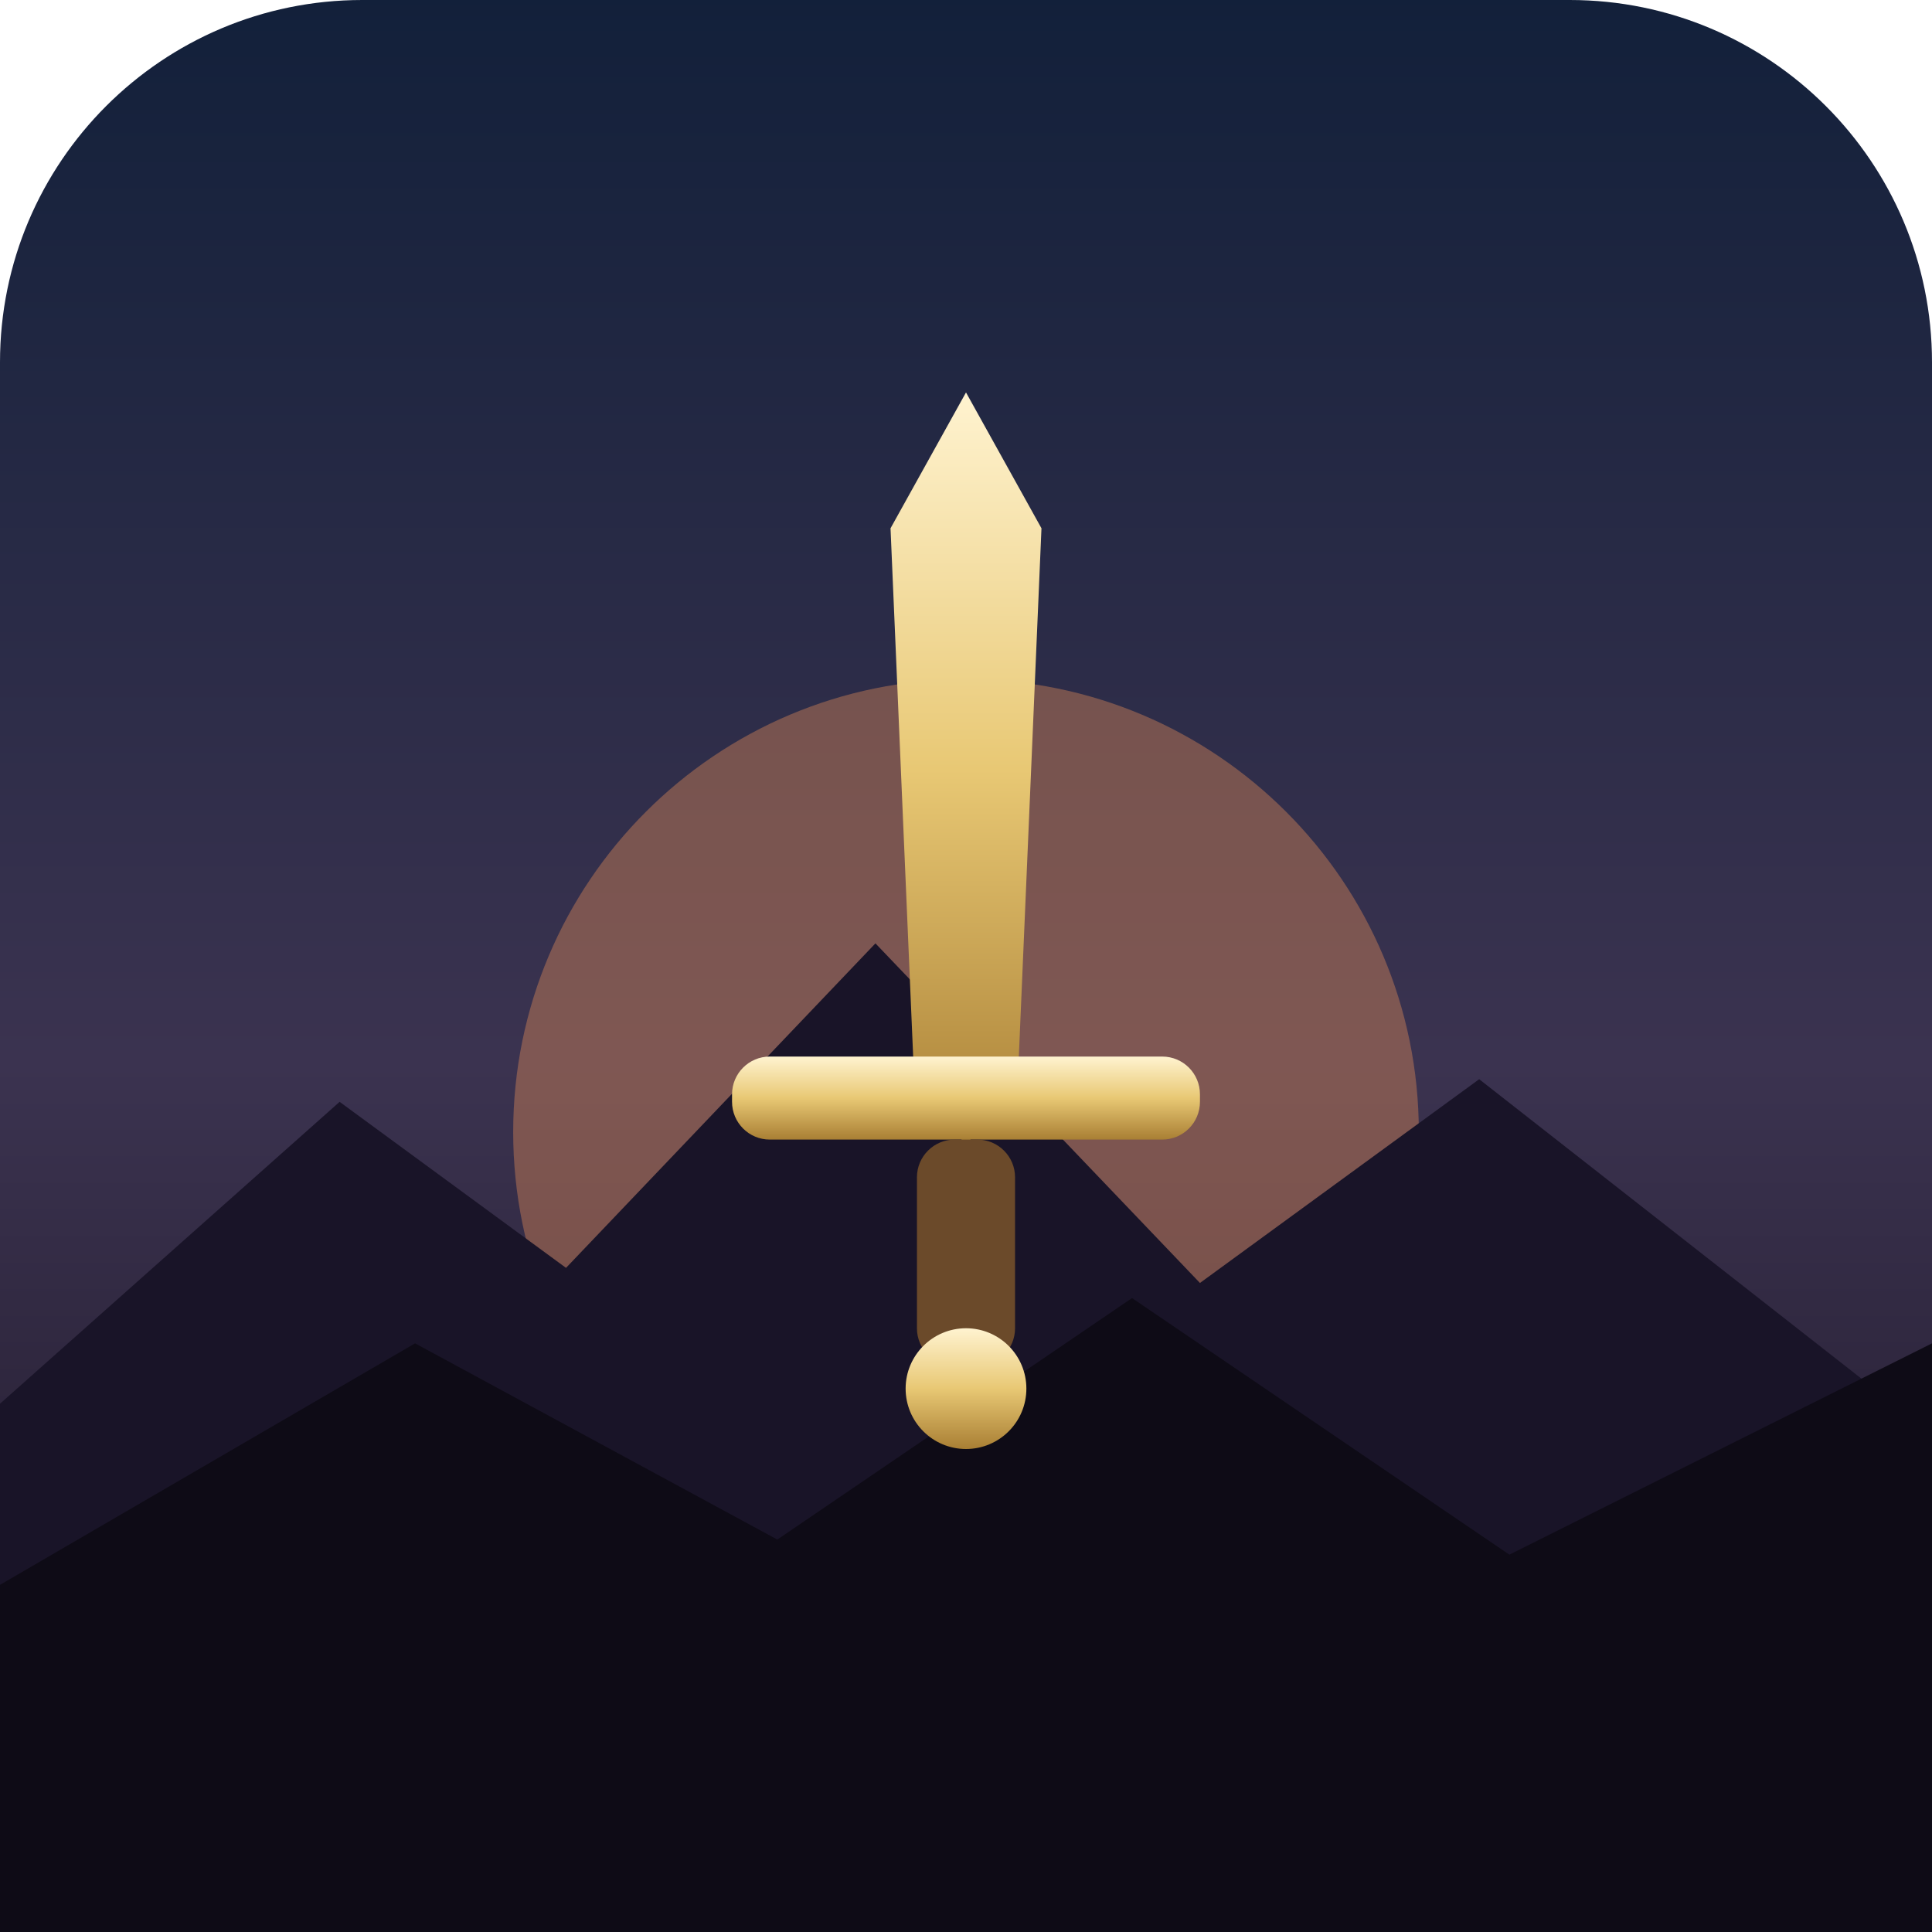
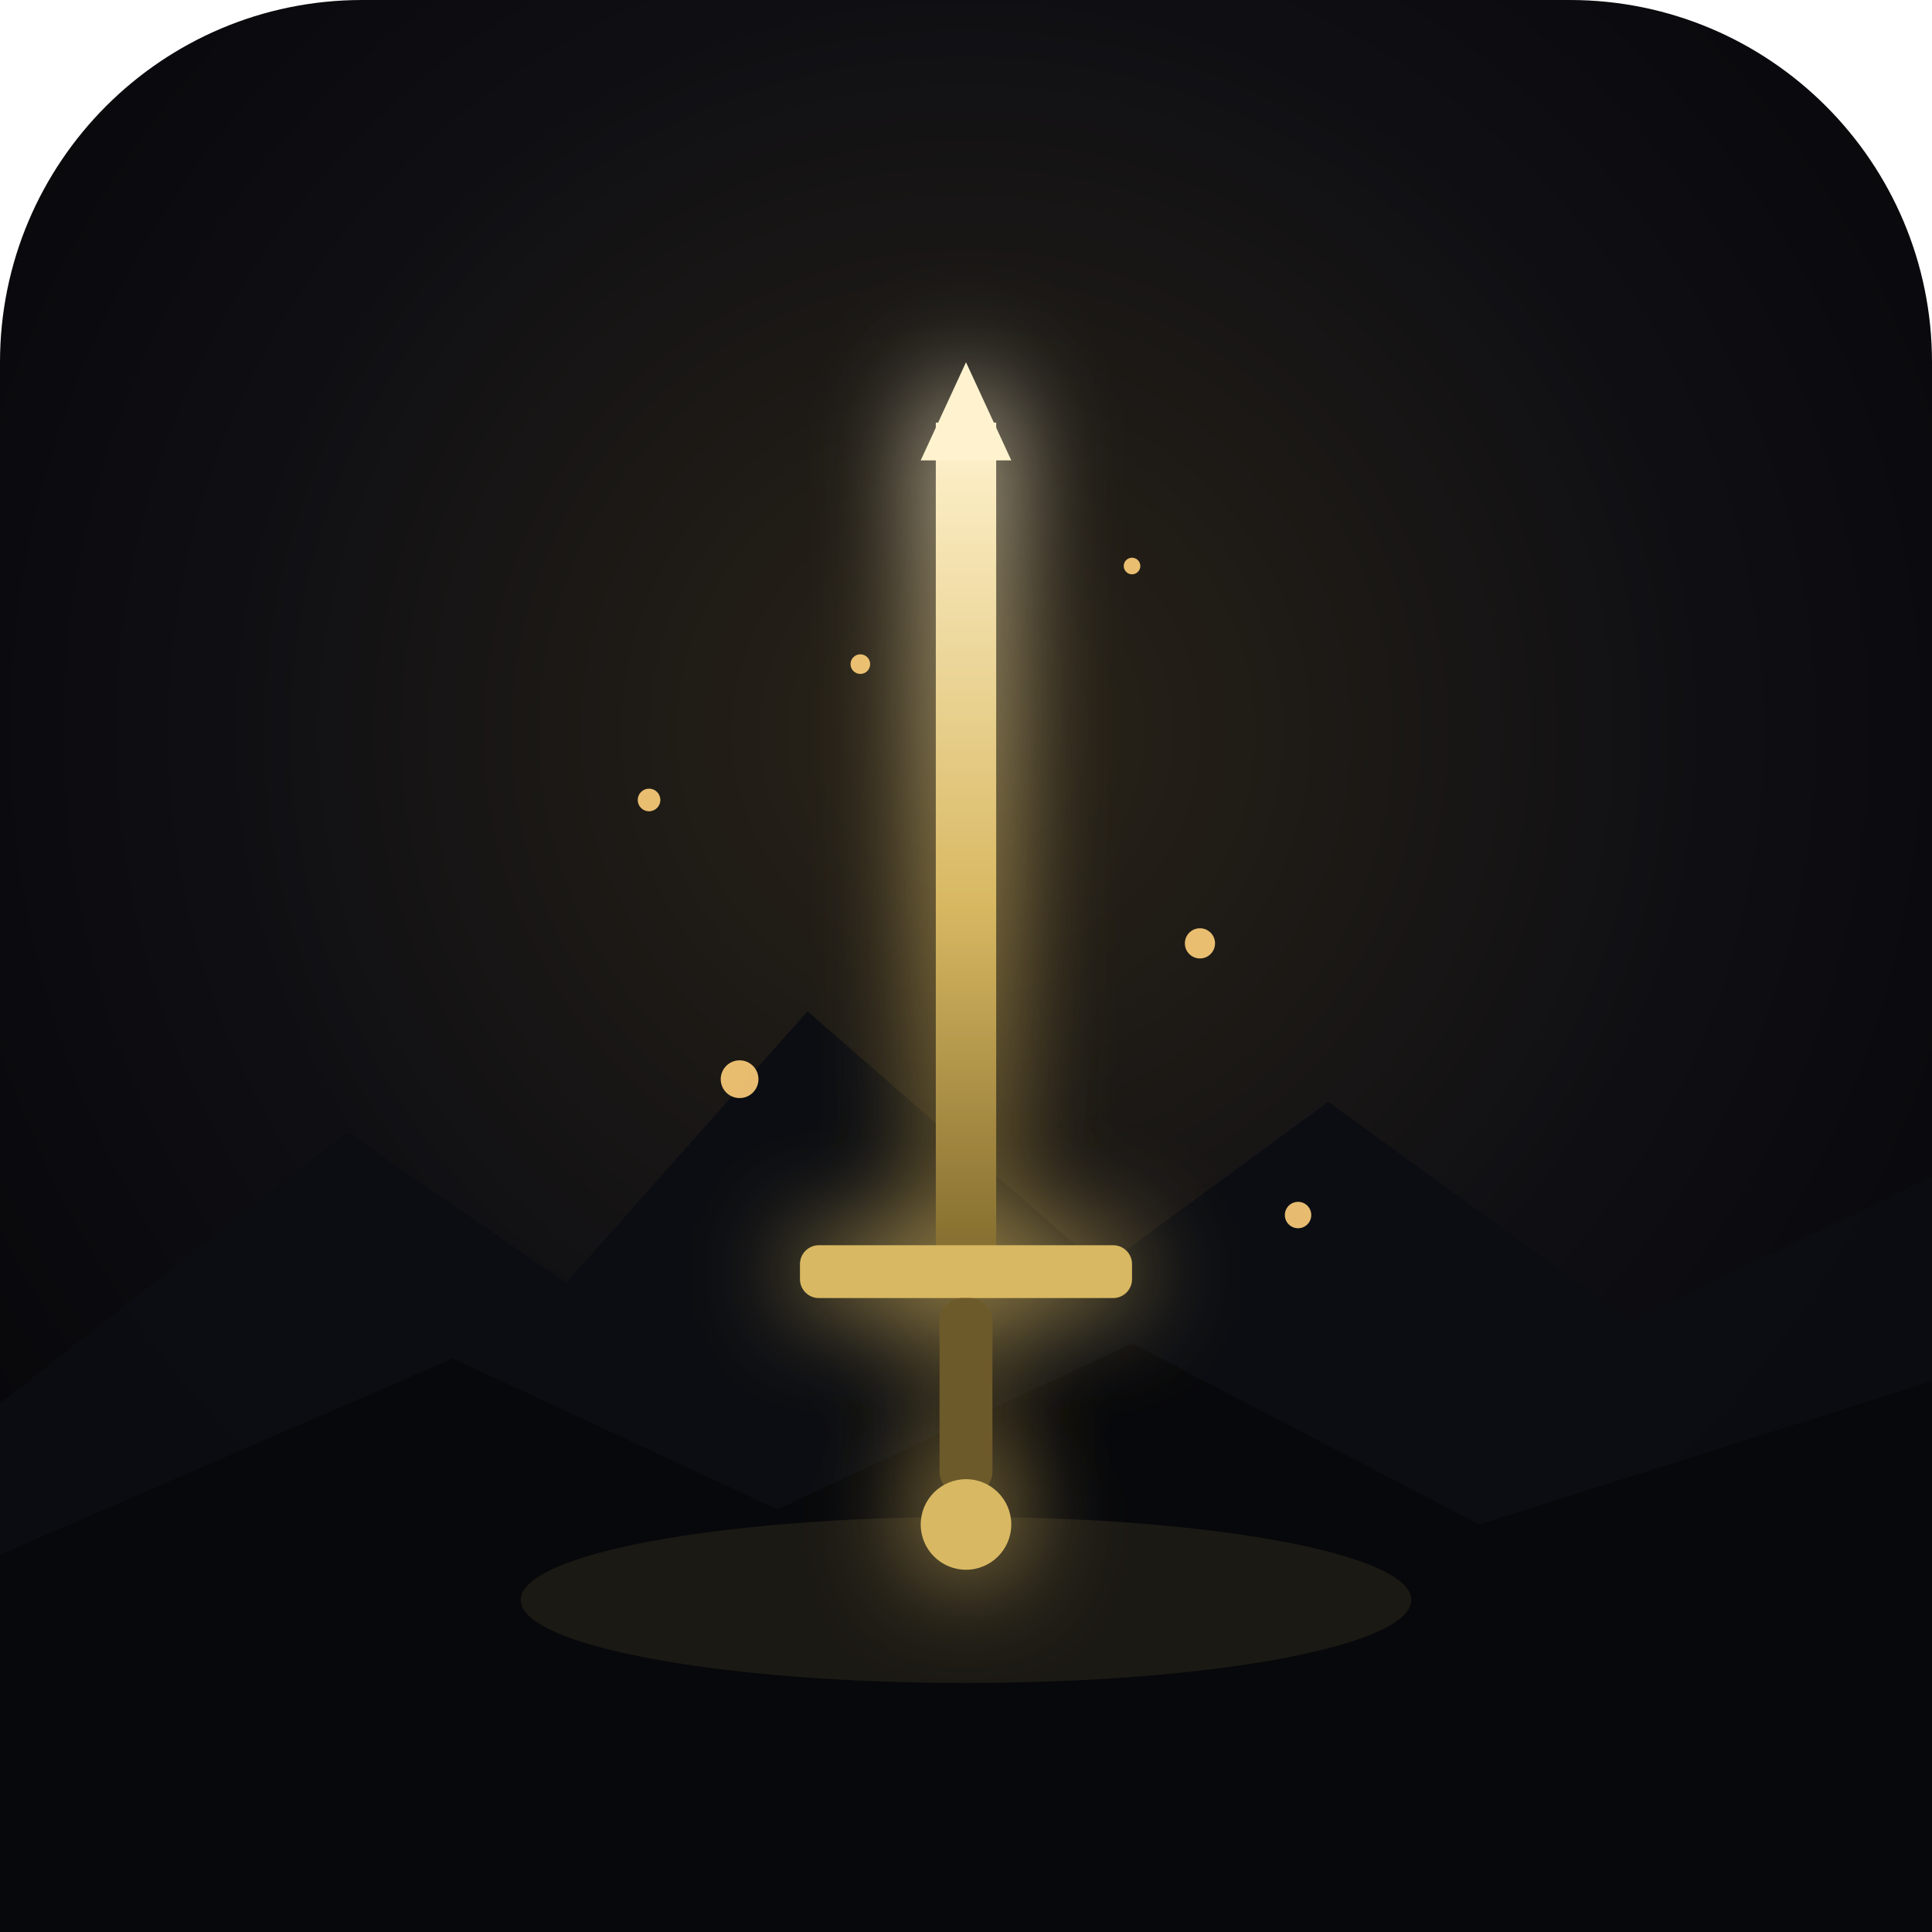
- <svg xmlns="http://www.w3.org/2000/svg" viewBox="0 0 512 512">
+ <svg xmlns="http://www.w3.org/2000/svg" viewBox="0 0 512 512" width="512" height="512">
  <defs>
-     <linearGradient id="sky" x1="0" y1="0" x2="0" y2="1">
-       <stop offset="0" stop-color="#12203a" />
-       <stop offset="0.55" stop-color="#3b3350" />
-       <stop offset="1" stop-color="#1a1220" />
+     <radialGradient id="bg" cx="50%" cy="38%" r="72%">
+       <stop offset="0%" stop-color="#2a2418" />
+       <stop offset="55%" stop-color="#0e0e13" />
+       <stop offset="100%" stop-color="#050507" />
+     </radialGradient>
+     <linearGradient id="blade" x1="0" y1="1" x2="0" y2="0">
+       <stop offset="0%" stop-color="#7a6428" />
+       <stop offset="45%" stop-color="#d8b862" />
+       <stop offset="100%" stop-color="#fff3cf" />
    </linearGradient>
-     <linearGradient id="gold" x1="0" y1="0" x2="0" y2="1">
-       <stop offset="0" stop-color="#fff3d0" />
-       <stop offset="0.5" stop-color="#e8c874" />
-       <stop offset="1" stop-color="#a97f34" />
-     </linearGradient>
+     <filter id="glow" x="-60%" y="-60%" width="220%" height="220%">
+       <feGaussianBlur stdDeviation="14" result="b" />
+       <feMerge>
+         <feMergeNode in="b" />
+         <feMergeNode in="SourceGraphic" />
+       </feMerge>
+     </filter>
  </defs>
-   <rect width="512" height="512" rx="96" fill="url(#sky)" />
-   <circle cx="256" cy="300" r="120" fill="#ff9a5a" opacity="0.35" />
-   <path d="M0 372 L90 292 L150 336 L232 250 L318 340 L392 286 L512 380 L512 512 L0 512 Z" fill="#191428" />
-   <path d="M0 420 L110 356 L206 408 L300 344 L400 412 L512 356 L512 512 L0 512 Z" fill="#0e0b16" />
-   <g transform="translate(256 236)">
-     <path d="M0 -132 L20 -96 L14 44 L0 68 L-14 44 L-20 -96 Z" fill="url(#gold)" />
-     <rect x="-62" y="44" width="124" height="22" rx="10" fill="url(#gold)" />
-     <rect x="-13" y="66" width="26" height="60" rx="10" fill="#6b4a2a" />
-     <circle cy="132" r="16" fill="url(#gold)" />
+   <rect width="512" height="512" rx="96" fill="url(#bg)" />
+   <path d="M0 372 L92 300 L150 340 L214 268 L292 336 L352 292 L432 350 L512 312 L512 512 L0 512 Z" fill="#0b0d12" opacity="0.95" />
+   <path d="M0 412 L120 360 L206 400 L300 356 L392 404 L512 366 L512 512 L0 512 Z" fill="#07080b" />
+   <g filter="url(#glow)">
+     <rect x="248" y="112" width="16" height="232" fill="url(#blade)" />
+     <path d="M256 96 L268 122 L244 122 Z" fill="#fff3cf" />
+     <rect x="212" y="330" width="88" height="14" rx="5" fill="#d8b862" />
+     <rect x="249" y="344" width="14" height="52" rx="6" fill="#6d5a2c" />
+     <circle cx="256" cy="404" r="12" fill="#d8b862" />
  </g>
+   <g fill="#ffcf7a" opacity="0.9">
+     <circle cx="196" cy="286" r="5" />
+     <circle cx="318" cy="250" r="4" />
+     <circle cx="172" cy="212" r="3" />
+     <circle cx="344" cy="322" r="3.5" />
+     <circle cx="228" cy="176" r="2.6" />
+     <circle cx="300" cy="150" r="2.2" />
+   </g>
+   <ellipse cx="256" cy="424" rx="118" ry="22" fill="#d8b862" opacity="0.10" />
</svg>
